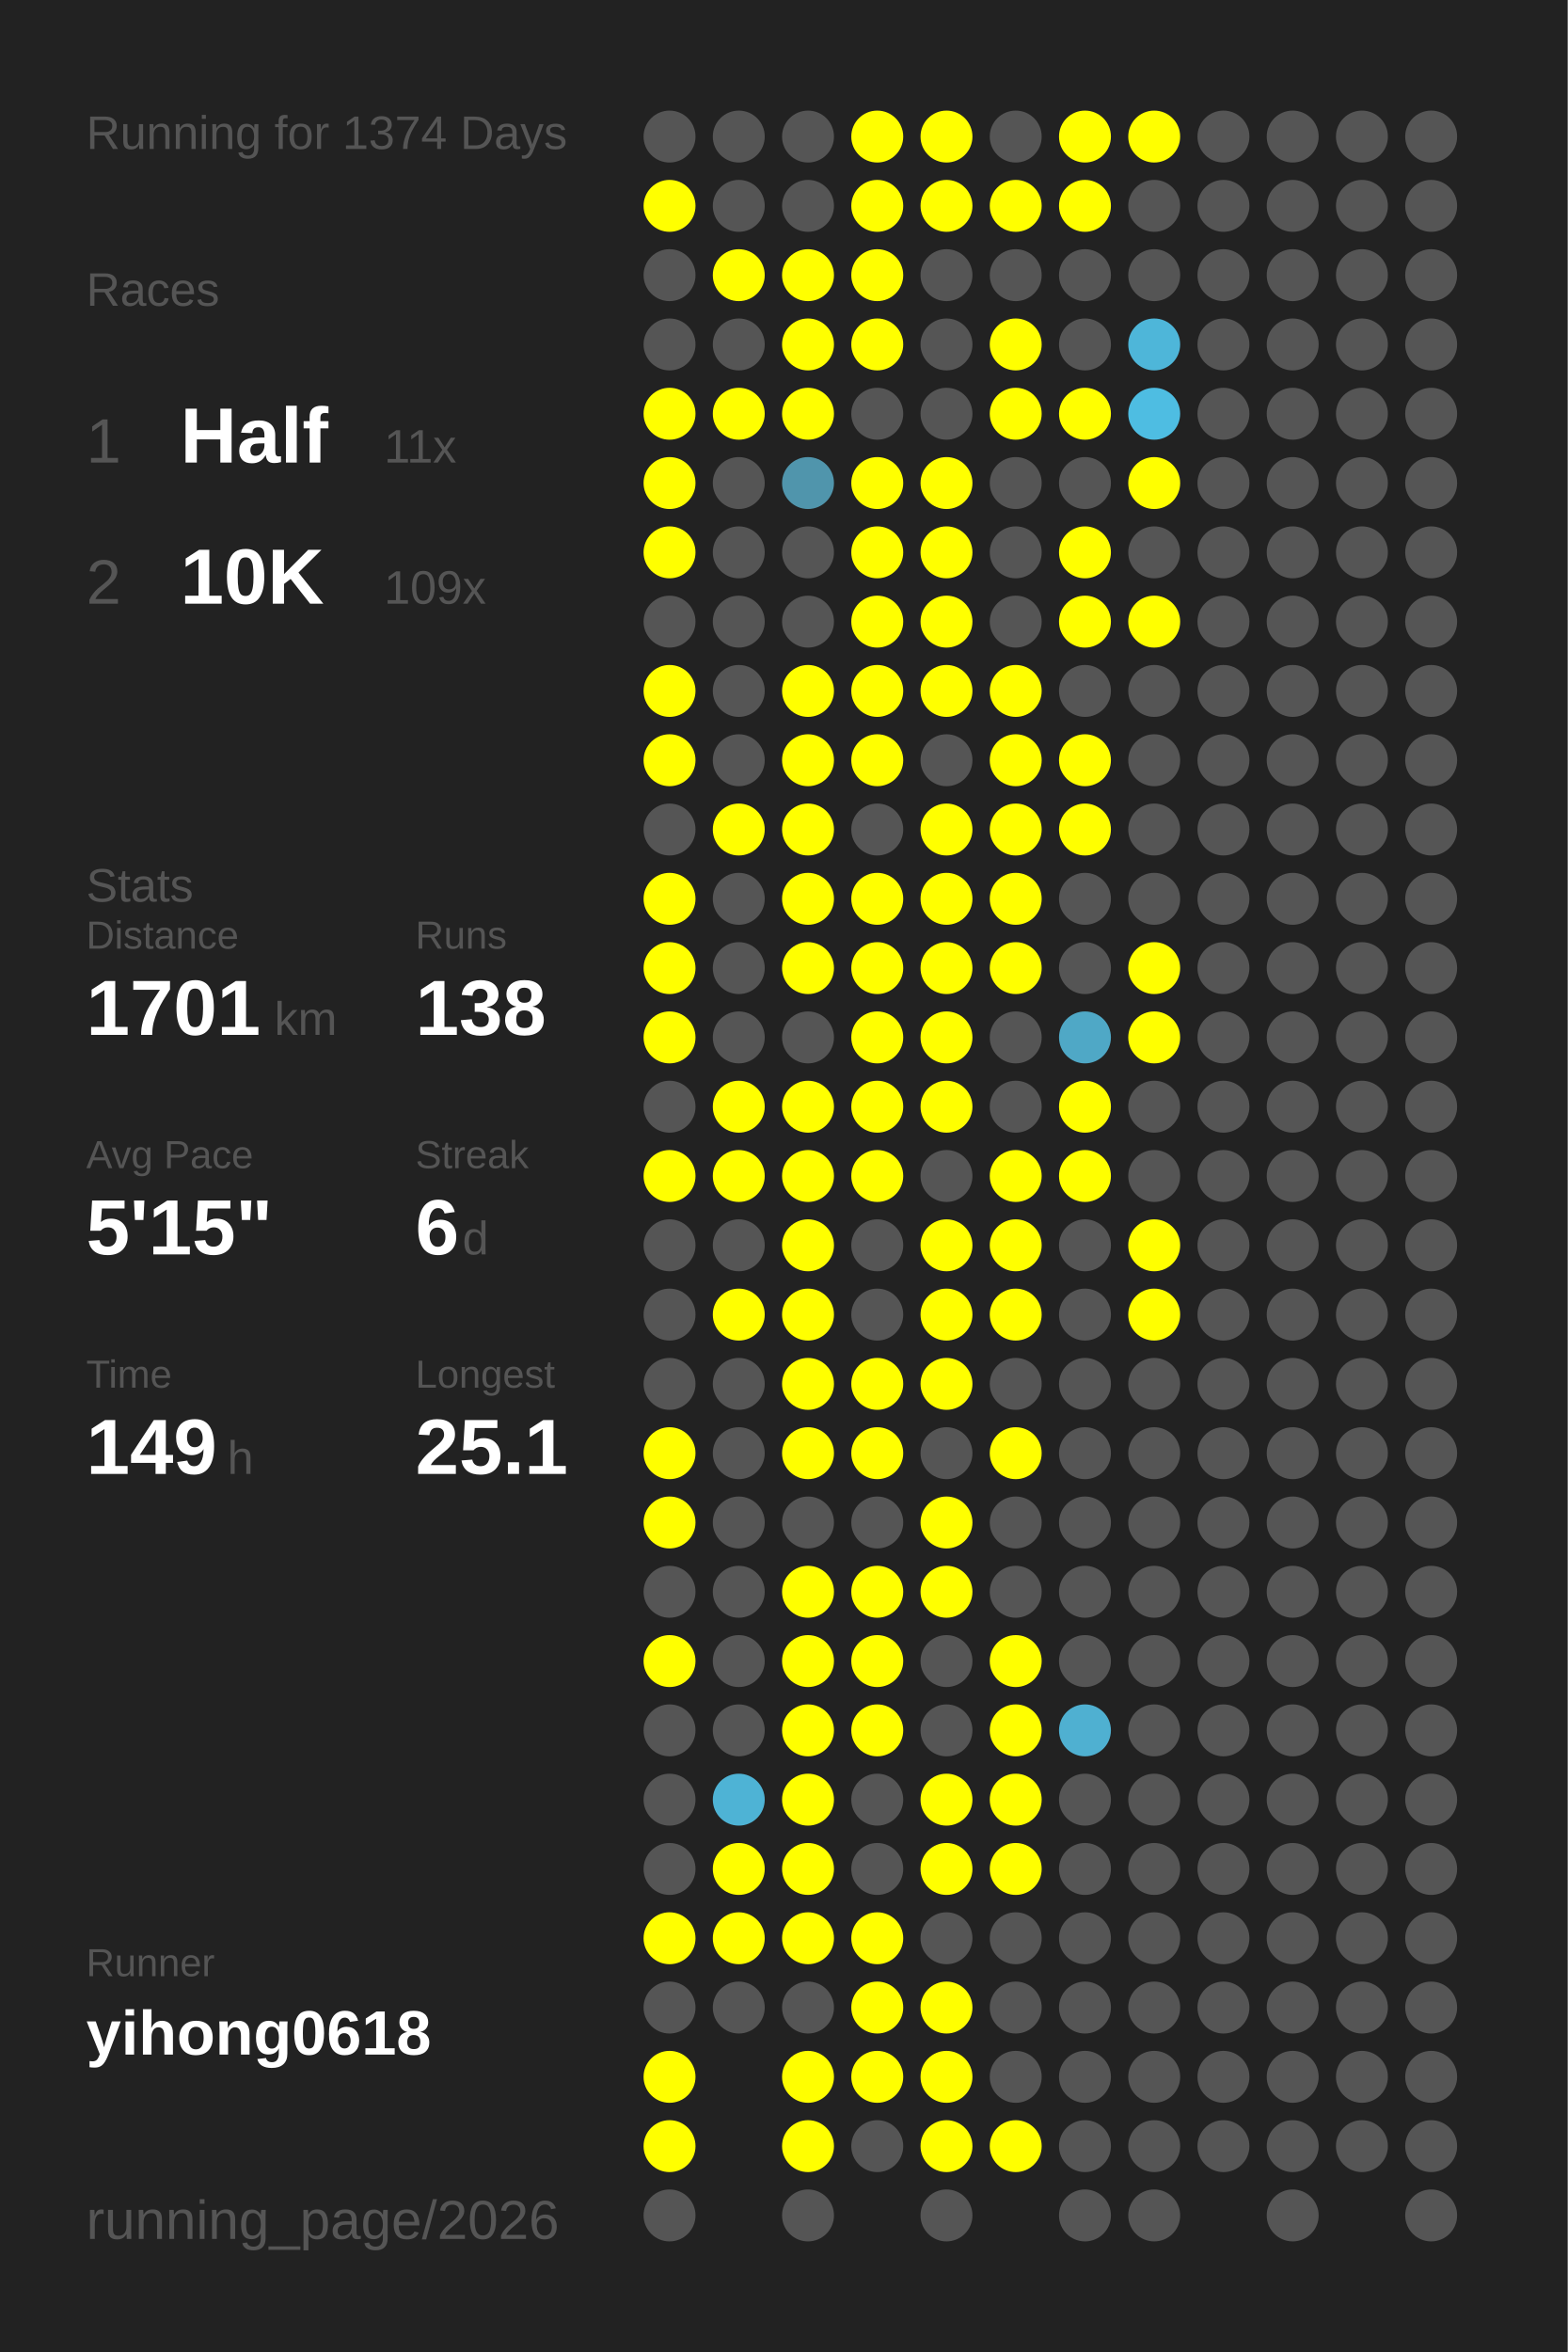
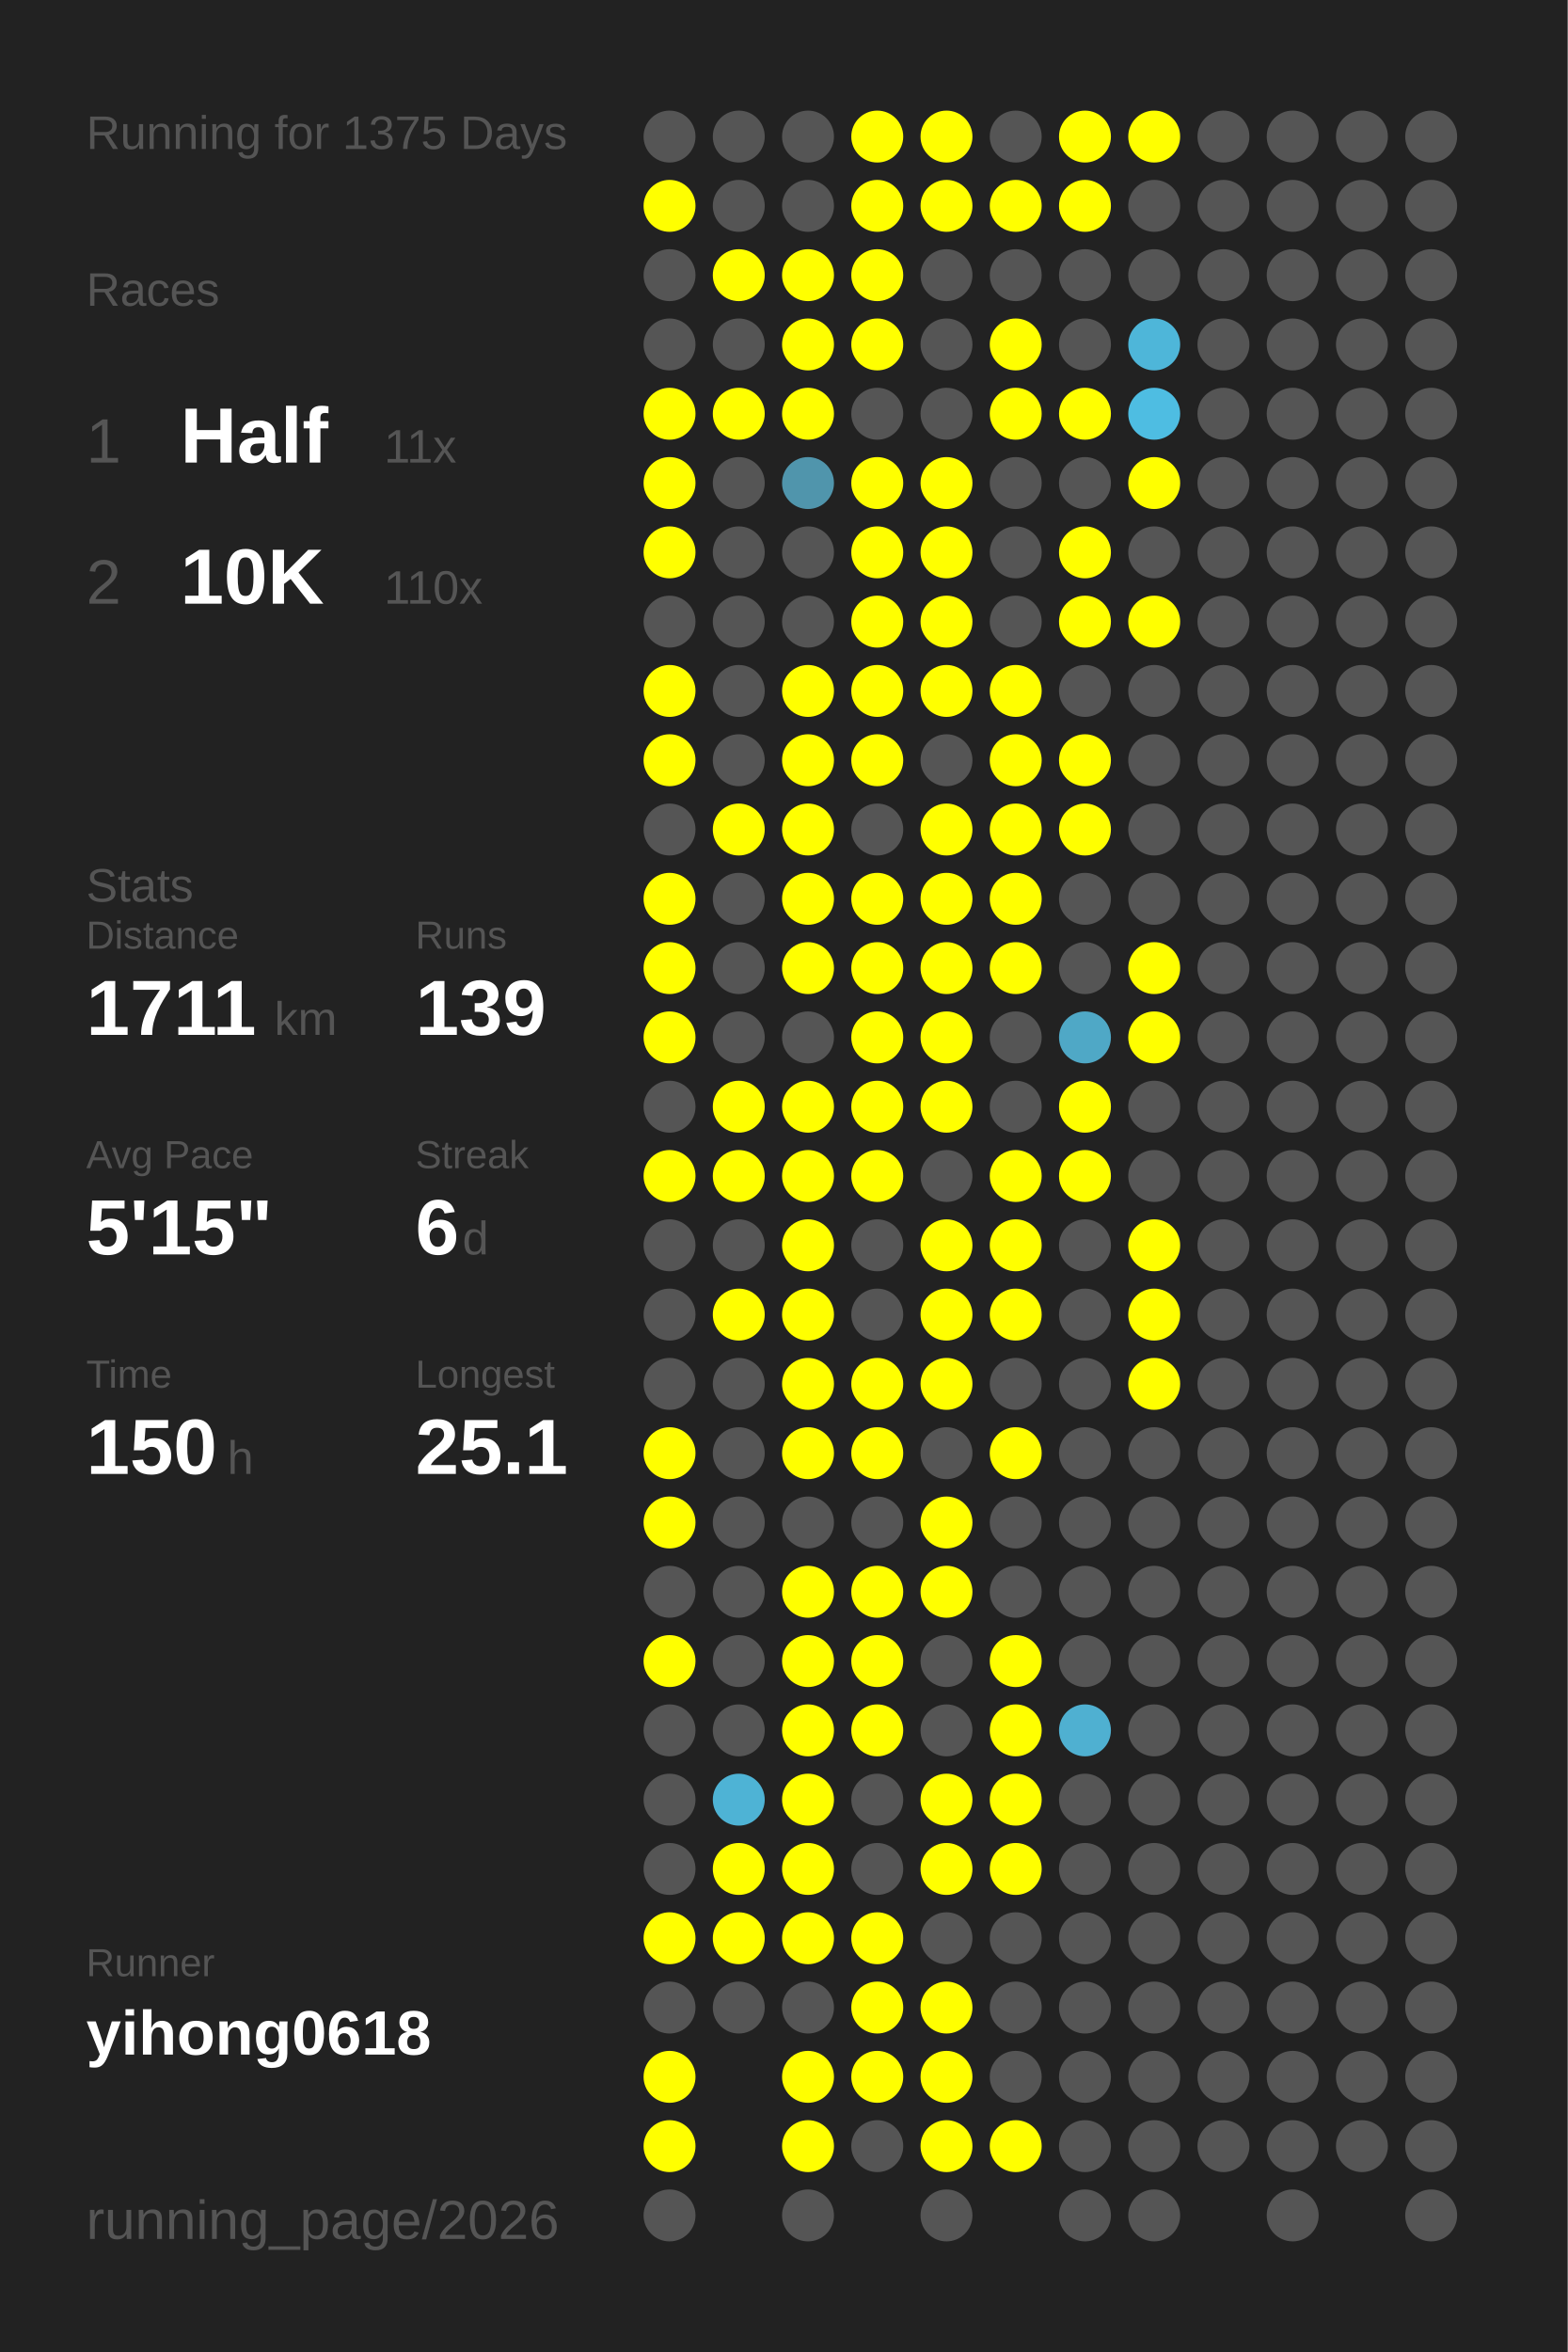
<svg xmlns="http://www.w3.org/2000/svg" baseProfile="full" height="300mm" version="1.1" viewBox="0,0,200,300" width="200mm">
  <defs />
  <rect fill="#222222" height="300" width="200" x="0" y="0" />
-   <text fill="#555555" style="font-size:6px; font-family:Arial;" x="11" y="19">Running for 1374 Days</text>
+   <text fill="#555555" style="font-size:6px; font-family:Arial;" x="11" y="19">Running for 1375 Days</text>
  <text fill="#555555" style="font-size:6px; font-family:Arial;" x="11" y="39">Races</text>
  <text fill="#555555" style="font-size:8px; font-family:Arial;" x="11" y="59">1</text>
  <text fill="#FFFFFF" style="font-size:10px; font-family:Arial; font-weight:bold;" x="23" y="59">Half</text>
  <text fill="#555555" style="font-size:6px; font-family:Arial;" x="49" y="59">11x</text>
  <text fill="#555555" style="font-size:8px; font-family:Arial;" x="11" y="77">2</text>
  <text fill="#FFFFFF" style="font-size:10px; font-family:Arial; font-weight:bold;" x="23" y="77">10K</text>
-   <text fill="#555555" style="font-size:6px; font-family:Arial;" x="49" y="77">109x</text>
+   <text fill="#555555" style="font-size:6px; font-family:Arial;" x="49" y="77">110x</text>
  <text fill="#555555" style="font-size:6px; font-family:Arial;" x="11" y="115">Stats</text>
  <text fill="#555555" style="font-size:5px; font-family:Arial;" x="11" y="121">Distance</text>
-   <text fill="#FFFFFF" style="font-size:10px; font-family:Arial; font-weight:bold;" x="11" y="132">1701</text>
+   <text fill="#FFFFFF" style="font-size:10px; font-family:Arial; font-weight:bold;" x="11" y="132">1711</text>
  <text fill="#555555" style="font-size:6px; font-family:Arial;" x="35" y="132">km</text>
  <text fill="#555555" style="font-size:5px; font-family:Arial;" x="53" y="121">Runs</text>
-   <text fill="#FFFFFF" style="font-size:10px; font-family:Arial; font-weight:bold;" x="53" y="132">138</text>
+   <text fill="#FFFFFF" style="font-size:10px; font-family:Arial; font-weight:bold;" x="53" y="132">139</text>
  <text fill="#555555" style="font-size:5px; font-family:Arial;" x="11" y="149">Avg Pace</text>
  <text fill="#FFFFFF" style="font-size:10px; font-family:Arial; font-weight:bold;" x="11" y="160">5'15"</text>
  <text fill="#555555" style="font-size:5px; font-family:Arial;" x="53" y="149">Streak</text>
  <text fill="#FFFFFF" style="font-size:10px; font-family:Arial; font-weight:bold;" x="53" y="160">6</text>
  <text fill="#555555" style="font-size:6px; font-family:Arial;" x="59" y="160">d</text>
  <text fill="#555555" style="font-size:5px; font-family:Arial;" x="11" y="177">Time</text>
-   <text fill="#FFFFFF" style="font-size:10px; font-family:Arial; font-weight:bold;" x="11" y="188">149</text>
+   <text fill="#FFFFFF" style="font-size:10px; font-family:Arial; font-weight:bold;" x="11" y="188">150</text>
  <text fill="#555555" style="font-size:6px; font-family:Arial;" x="29" y="188">h</text>
  <text fill="#555555" style="font-size:5px; font-family:Arial;" x="53" y="177">Longest</text>
  <text fill="#FFFFFF" style="font-size:10px; font-family:Arial; font-weight:bold;" x="53" y="188">25.1</text>
  <text fill="#555555" style="font-size:5px; font-family:Arial;" x="11" y="252.065">Runner</text>
  <text fill="#FFFFFF" style="font-size:8px; font-family:Arial; font-weight:bold;" x="11" y="262.065">yihong0618</text>
  <text fill="#555555" style="font-size:7px; font-family:Arial;" x="11" y="285.581">running_page/2026</text>
  <circle cx="85.417" cy="17.419" fill="#555555" r="3.312" />
  <circle cx="85.417" cy="26.258" fill="#FFFF00" r="3.312" />
  <circle cx="85.417" cy="35.097" fill="#555555" r="3.312" />
  <circle cx="85.417" cy="43.935" fill="#555555" r="3.312" />
  <circle cx="85.417" cy="52.774" fill="#FFFF00" r="3.312" />
  <circle cx="85.417" cy="61.613" fill="#FFFF00" r="3.312" />
  <circle cx="85.417" cy="70.452" fill="#FFFF00" r="3.312" />
  <circle cx="85.417" cy="79.29" fill="#555555" r="3.312" />
  <circle cx="85.417" cy="88.129" fill="#FFFF00" r="3.312" />
  <circle cx="85.417" cy="96.968" fill="#FFFF00" r="3.312" />
  <circle cx="85.417" cy="105.806" fill="#555555" r="3.312" />
  <circle cx="85.417" cy="114.645" fill="#FFFF00" r="3.312" />
  <circle cx="85.417" cy="123.484" fill="#FFFF00" r="3.312" />
  <circle cx="85.417" cy="132.323" fill="#FFFF00" r="3.312" />
  <circle cx="85.417" cy="141.161" fill="#555555" r="3.312" />
  <circle cx="85.417" cy="150" fill="#FFFF00" r="3.312" />
  <circle cx="85.417" cy="158.839" fill="#555555" r="3.312" />
  <circle cx="85.417" cy="167.677" fill="#555555" r="3.312" />
  <circle cx="85.417" cy="176.516" fill="#555555" r="3.312" />
  <circle cx="85.417" cy="185.355" fill="#FFFF00" r="3.312" />
  <circle cx="85.417" cy="194.194" fill="#FFFF00" r="3.312" />
  <circle cx="85.417" cy="203.032" fill="#555555" r="3.312" />
  <circle cx="85.417" cy="211.871" fill="#FFFF00" r="3.312" />
  <circle cx="85.417" cy="220.71" fill="#555555" r="3.312" />
  <circle cx="85.417" cy="229.548" fill="#555555" r="3.312" />
  <circle cx="85.417" cy="238.387" fill="#555555" r="3.312" />
  <circle cx="85.417" cy="247.226" fill="#FFFF00" r="3.312" />
  <circle cx="85.417" cy="256.065" fill="#555555" r="3.312" />
  <circle cx="85.417" cy="264.903" fill="#FFFF00" r="3.312" />
  <circle cx="85.417" cy="273.742" fill="#FFFF00" r="3.312" />
  <circle cx="85.417" cy="282.581" fill="#555555" r="3.312" />
  <circle cx="94.25" cy="17.419" fill="#555555" r="3.312" />
  <circle cx="94.25" cy="26.258" fill="#555555" r="3.312" />
  <circle cx="94.25" cy="35.097" fill="#FFFF00" r="3.312" />
  <circle cx="94.25" cy="43.935" fill="#555555" r="3.312" />
  <circle cx="94.25" cy="52.774" fill="#FFFF00" r="3.312" />
  <circle cx="94.25" cy="61.613" fill="#555555" r="3.312" />
  <circle cx="94.25" cy="70.452" fill="#555555" r="3.312" />
  <circle cx="94.25" cy="79.29" fill="#555555" r="3.312" />
  <circle cx="94.25" cy="88.129" fill="#555555" r="3.312" />
  <circle cx="94.25" cy="96.968" fill="#555555" r="3.312" />
  <circle cx="94.25" cy="105.806" fill="#FFFF00" r="3.312" />
  <circle cx="94.25" cy="114.645" fill="#555555" r="3.312" />
  <circle cx="94.25" cy="123.484" fill="#555555" r="3.312" />
  <circle cx="94.25" cy="132.323" fill="#555555" r="3.312" />
  <circle cx="94.25" cy="141.161" fill="#FFFF00" r="3.312" />
  <circle cx="94.25" cy="150" fill="#FFFF00" r="3.312" />
  <circle cx="94.25" cy="158.839" fill="#555555" r="3.312" />
  <circle cx="94.25" cy="167.677" fill="#FFFF00" r="3.312" />
  <circle cx="94.25" cy="176.516" fill="#555555" r="3.312" />
  <circle cx="94.25" cy="185.355" fill="#555555" r="3.312" />
  <circle cx="94.25" cy="194.194" fill="#555555" r="3.312" />
  <circle cx="94.25" cy="203.032" fill="#555555" r="3.312" />
  <circle cx="94.25" cy="211.871" fill="#555555" r="3.312" />
  <circle cx="94.25" cy="220.71" fill="#555555" r="3.312" />
  <circle cx="94.25" cy="229.548" fill="#4eb3d5" r="3.312" />
  <circle cx="94.25" cy="238.387" fill="#FFFF00" r="3.312" />
  <circle cx="94.25" cy="247.226" fill="#FFFF00" r="3.312" />
  <circle cx="94.25" cy="256.065" fill="#555555" r="3.312" />
  <circle cx="103.083" cy="17.419" fill="#555555" r="3.312" />
  <circle cx="103.083" cy="26.258" fill="#555555" r="3.312" />
  <circle cx="103.083" cy="35.097" fill="#FFFF00" r="3.312" />
  <circle cx="103.083" cy="43.935" fill="#FFFF00" r="3.312" />
  <circle cx="103.083" cy="52.774" fill="#FFFF00" r="3.312" />
  <circle cx="103.083" cy="61.613" fill="#5095ac" r="3.312" />
  <circle cx="103.083" cy="70.452" fill="#555555" r="3.312" />
  <circle cx="103.083" cy="79.29" fill="#555555" r="3.312" />
  <circle cx="103.083" cy="88.129" fill="#FFFF00" r="3.312" />
  <circle cx="103.083" cy="96.968" fill="#FFFF00" r="3.312" />
  <circle cx="103.083" cy="105.806" fill="#FFFF00" r="3.312" />
  <circle cx="103.083" cy="114.645" fill="#FFFF00" r="3.312" />
  <circle cx="103.083" cy="123.484" fill="#FFFF00" r="3.312" />
  <circle cx="103.083" cy="132.323" fill="#555555" r="3.312" />
  <circle cx="103.083" cy="141.161" fill="#FFFF00" r="3.312" />
  <circle cx="103.083" cy="150" fill="#FFFF00" r="3.312" />
  <circle cx="103.083" cy="158.839" fill="#FFFF00" r="3.312" />
  <circle cx="103.083" cy="167.677" fill="#FFFF00" r="3.312" />
  <circle cx="103.083" cy="176.516" fill="#FFFF00" r="3.312" />
  <circle cx="103.083" cy="185.355" fill="#FFFF00" r="3.312" />
  <circle cx="103.083" cy="194.194" fill="#555555" r="3.312" />
  <circle cx="103.083" cy="203.032" fill="#FFFF00" r="3.312" />
  <circle cx="103.083" cy="211.871" fill="#FFFF00" r="3.312" />
  <circle cx="103.083" cy="220.71" fill="#FFFF00" r="3.312" />
  <circle cx="103.083" cy="229.548" fill="#FFFF00" r="3.312" />
  <circle cx="103.083" cy="238.387" fill="#FFFF00" r="3.312" />
  <circle cx="103.083" cy="247.226" fill="#FFFF00" r="3.312" />
  <circle cx="103.083" cy="256.065" fill="#555555" r="3.312" />
  <circle cx="103.083" cy="264.903" fill="#FFFF00" r="3.312" />
  <circle cx="103.083" cy="273.742" fill="#FFFF00" r="3.312" />
  <circle cx="103.083" cy="282.581" fill="#555555" r="3.312" />
  <circle cx="111.917" cy="17.419" fill="#FFFF00" r="3.312" />
  <circle cx="111.917" cy="26.258" fill="#FFFF00" r="3.312" />
  <circle cx="111.917" cy="35.097" fill="#FFFF00" r="3.312" />
  <circle cx="111.917" cy="43.935" fill="#FFFF00" r="3.312" />
  <circle cx="111.917" cy="52.774" fill="#555555" r="3.312" />
  <circle cx="111.917" cy="61.613" fill="#FFFF00" r="3.312" />
  <circle cx="111.917" cy="70.452" fill="#FFFF00" r="3.312" />
  <circle cx="111.917" cy="79.29" fill="#FFFF00" r="3.312" />
  <circle cx="111.917" cy="88.129" fill="#FFFF00" r="3.312" />
  <circle cx="111.917" cy="96.968" fill="#FFFF00" r="3.312" />
  <circle cx="111.917" cy="105.806" fill="#555555" r="3.312" />
  <circle cx="111.917" cy="114.645" fill="#FFFF00" r="3.312" />
  <circle cx="111.917" cy="123.484" fill="#FFFF00" r="3.312" />
  <circle cx="111.917" cy="132.323" fill="#FFFF00" r="3.312" />
  <circle cx="111.917" cy="141.161" fill="#FFFF00" r="3.312" />
  <circle cx="111.917" cy="150" fill="#FFFF00" r="3.312" />
  <circle cx="111.917" cy="158.839" fill="#555555" r="3.312" />
  <circle cx="111.917" cy="167.677" fill="#555555" r="3.312" />
  <circle cx="111.917" cy="176.516" fill="#FFFF00" r="3.312" />
  <circle cx="111.917" cy="185.355" fill="#FFFF00" r="3.312" />
  <circle cx="111.917" cy="194.194" fill="#555555" r="3.312" />
  <circle cx="111.917" cy="203.032" fill="#FFFF00" r="3.312" />
  <circle cx="111.917" cy="211.871" fill="#FFFF00" r="3.312" />
  <circle cx="111.917" cy="220.71" fill="#FFFF00" r="3.312" />
  <circle cx="111.917" cy="229.548" fill="#555555" r="3.312" />
  <circle cx="111.917" cy="238.387" fill="#555555" r="3.312" />
  <circle cx="111.917" cy="247.226" fill="#FFFF00" r="3.312" />
  <circle cx="111.917" cy="256.065" fill="#FFFF00" r="3.312" />
  <circle cx="111.917" cy="264.903" fill="#FFFF00" r="3.312" />
  <circle cx="111.917" cy="273.742" fill="#555555" r="3.312" />
  <circle cx="120.75" cy="17.419" fill="#FFFF00" r="3.312" />
  <circle cx="120.75" cy="26.258" fill="#FFFF00" r="3.312" />
  <circle cx="120.75" cy="35.097" fill="#555555" r="3.312" />
  <circle cx="120.75" cy="43.935" fill="#555555" r="3.312" />
  <circle cx="120.75" cy="52.774" fill="#555555" r="3.312" />
  <circle cx="120.75" cy="61.613" fill="#FFFF00" r="3.312" />
  <circle cx="120.75" cy="70.452" fill="#FFFF00" r="3.312" />
  <circle cx="120.75" cy="79.29" fill="#FFFF00" r="3.312" />
  <circle cx="120.75" cy="88.129" fill="#FFFF00" r="3.312" />
  <circle cx="120.75" cy="96.968" fill="#555555" r="3.312" />
  <circle cx="120.75" cy="105.806" fill="#FFFF00" r="3.312" />
  <circle cx="120.75" cy="114.645" fill="#FFFF00" r="3.312" />
  <circle cx="120.75" cy="123.484" fill="#FFFF00" r="3.312" />
  <circle cx="120.75" cy="132.323" fill="#FFFF00" r="3.312" />
  <circle cx="120.75" cy="141.161" fill="#FFFF00" r="3.312" />
  <circle cx="120.75" cy="150" fill="#555555" r="3.312" />
  <circle cx="120.75" cy="158.839" fill="#FFFF00" r="3.312" />
  <circle cx="120.75" cy="167.677" fill="#FFFF00" r="3.312" />
  <circle cx="120.75" cy="176.516" fill="#FFFF00" r="3.312" />
  <circle cx="120.75" cy="185.355" fill="#555555" r="3.312" />
  <circle cx="120.75" cy="194.194" fill="#FFFF00" r="3.312" />
  <circle cx="120.75" cy="203.032" fill="#FFFF00" r="3.312" />
  <circle cx="120.75" cy="211.871" fill="#555555" r="3.312" />
  <circle cx="120.75" cy="220.71" fill="#555555" r="3.312" />
  <circle cx="120.75" cy="229.548" fill="#FFFF00" r="3.312" />
  <circle cx="120.75" cy="238.387" fill="#FFFF00" r="3.312" />
  <circle cx="120.75" cy="247.226" fill="#555555" r="3.312" />
  <circle cx="120.75" cy="256.065" fill="#FFFF00" r="3.312" />
  <circle cx="120.75" cy="264.903" fill="#FFFF00" r="3.312" />
  <circle cx="120.75" cy="273.742" fill="#FFFF00" r="3.312" />
  <circle cx="120.75" cy="282.581" fill="#555555" r="3.312" />
  <circle cx="129.583" cy="17.419" fill="#555555" r="3.312" />
  <circle cx="129.583" cy="26.258" fill="#FFFF00" r="3.312" />
  <circle cx="129.583" cy="35.097" fill="#555555" r="3.312" />
  <circle cx="129.583" cy="43.935" fill="#FFFF00" r="3.312" />
  <circle cx="129.583" cy="52.774" fill="#FFFF00" r="3.312" />
  <circle cx="129.583" cy="61.613" fill="#555555" r="3.312" />
  <circle cx="129.583" cy="70.452" fill="#555555" r="3.312" />
  <circle cx="129.583" cy="79.29" fill="#555555" r="3.312" />
  <circle cx="129.583" cy="88.129" fill="#FFFF00" r="3.312" />
  <circle cx="129.583" cy="96.968" fill="#FFFF00" r="3.312" />
  <circle cx="129.583" cy="105.806" fill="#FFFF00" r="3.312" />
  <circle cx="129.583" cy="114.645" fill="#FFFF00" r="3.312" />
  <circle cx="129.583" cy="123.484" fill="#FFFF00" r="3.312" />
  <circle cx="129.583" cy="132.323" fill="#555555" r="3.312" />
  <circle cx="129.583" cy="141.161" fill="#555555" r="3.312" />
  <circle cx="129.583" cy="150" fill="#FFFF00" r="3.312" />
  <circle cx="129.583" cy="158.839" fill="#FFFF00" r="3.312" />
  <circle cx="129.583" cy="167.677" fill="#FFFF00" r="3.312" />
  <circle cx="129.583" cy="176.516" fill="#555555" r="3.312" />
  <circle cx="129.583" cy="185.355" fill="#FFFF00" r="3.312" />
  <circle cx="129.583" cy="194.194" fill="#555555" r="3.312" />
  <circle cx="129.583" cy="203.032" fill="#555555" r="3.312" />
  <circle cx="129.583" cy="211.871" fill="#FFFF00" r="3.312" />
  <circle cx="129.583" cy="220.71" fill="#FFFF00" r="3.312" />
  <circle cx="129.583" cy="229.548" fill="#FFFF00" r="3.312" />
  <circle cx="129.583" cy="238.387" fill="#FFFF00" r="3.312" />
  <circle cx="129.583" cy="247.226" fill="#555555" r="3.312" />
  <circle cx="129.583" cy="256.065" fill="#555555" r="3.312" />
  <circle cx="129.583" cy="264.903" fill="#555555" r="3.312" />
  <circle cx="129.583" cy="273.742" fill="#FFFF00" r="3.312" />
  <circle cx="138.417" cy="17.419" fill="#FFFF00" r="3.312" />
  <circle cx="138.417" cy="26.258" fill="#FFFF00" r="3.312" />
  <circle cx="138.417" cy="35.097" fill="#555555" r="3.312" />
  <circle cx="138.417" cy="43.935" fill="#555555" r="3.312" />
  <circle cx="138.417" cy="52.774" fill="#FFFF00" r="3.312" />
  <circle cx="138.417" cy="61.613" fill="#555555" r="3.312" />
  <circle cx="138.417" cy="70.452" fill="#FFFF00" r="3.312" />
  <circle cx="138.417" cy="79.29" fill="#FFFF00" r="3.312" />
  <circle cx="138.417" cy="88.129" fill="#555555" r="3.312" />
  <circle cx="138.417" cy="96.968" fill="#FFFF00" r="3.312" />
  <circle cx="138.417" cy="105.806" fill="#FFFF00" r="3.312" />
  <circle cx="138.417" cy="114.645" fill="#555555" r="3.312" />
  <circle cx="138.417" cy="123.484" fill="#555555" r="3.312" />
  <circle cx="138.417" cy="132.323" fill="#4fa8c6" r="3.312" />
  <circle cx="138.417" cy="141.161" fill="#FFFF00" r="3.312" />
  <circle cx="138.417" cy="150" fill="#FFFF00" r="3.312" />
  <circle cx="138.417" cy="158.839" fill="#555555" r="3.312" />
  <circle cx="138.417" cy="167.677" fill="#555555" r="3.312" />
  <circle cx="138.417" cy="176.516" fill="#555555" r="3.312" />
  <circle cx="138.417" cy="185.355" fill="#555555" r="3.312" />
  <circle cx="138.417" cy="194.194" fill="#555555" r="3.312" />
  <circle cx="138.417" cy="203.032" fill="#555555" r="3.312" />
  <circle cx="138.417" cy="211.871" fill="#555555" r="3.312" />
  <circle cx="138.417" cy="220.71" fill="#4fb0d1" r="3.312" />
  <circle cx="138.417" cy="229.548" fill="#555555" r="3.312" />
  <circle cx="138.417" cy="238.387" fill="#555555" r="3.312" />
  <circle cx="138.417" cy="247.226" fill="#555555" r="3.312" />
  <circle cx="138.417" cy="256.065" fill="#555555" r="3.312" />
  <circle cx="138.417" cy="264.903" fill="#555555" r="3.312" />
  <circle cx="138.417" cy="273.742" fill="#555555" r="3.312" />
  <circle cx="138.417" cy="282.581" fill="#555555" r="3.312" />
  <circle cx="147.25" cy="17.419" fill="#FFFF00" r="3.312" />
  <circle cx="147.25" cy="26.258" fill="#555555" r="3.312" />
  <circle cx="147.25" cy="35.097" fill="#555555" r="3.312" />
  <circle cx="147.25" cy="43.935" fill="#4eb6d9" r="3.312" />
  <circle cx="147.25" cy="52.774" fill="#4ebde2" r="3.312" />
  <circle cx="147.25" cy="61.613" fill="#FFFF00" r="3.312" />
  <circle cx="147.25" cy="70.452" fill="#555555" r="3.312" />
  <circle cx="147.25" cy="79.29" fill="#FFFF00" r="3.312" />
  <circle cx="147.25" cy="88.129" fill="#555555" r="3.312" />
  <circle cx="147.25" cy="96.968" fill="#555555" r="3.312" />
  <circle cx="147.25" cy="105.806" fill="#555555" r="3.312" />
  <circle cx="147.25" cy="114.645" fill="#555555" r="3.312" />
  <circle cx="147.25" cy="123.484" fill="#FFFF00" r="3.312" />
  <circle cx="147.25" cy="132.323" fill="#FFFF00" r="3.312" />
  <circle cx="147.25" cy="141.161" fill="#555555" r="3.312" />
  <circle cx="147.25" cy="150" fill="#555555" r="3.312" />
  <circle cx="147.25" cy="158.839" fill="#FFFF00" r="3.312" />
  <circle cx="147.25" cy="167.677" fill="#FFFF00" r="3.312" />
-   <circle cx="147.25" cy="176.516" fill="#555555" r="3.312" />
+   <circle cx="147.25" cy="176.516" fill="#FFFF00" r="3.312" />
  <circle cx="147.25" cy="185.355" fill="#555555" r="3.312" />
  <circle cx="147.25" cy="194.194" fill="#555555" r="3.312" />
  <circle cx="147.25" cy="203.032" fill="#555555" r="3.312" />
  <circle cx="147.25" cy="211.871" fill="#555555" r="3.312" />
  <circle cx="147.25" cy="220.71" fill="#555555" r="3.312" />
  <circle cx="147.25" cy="229.548" fill="#555555" r="3.312" />
  <circle cx="147.25" cy="238.387" fill="#555555" r="3.312" />
  <circle cx="147.25" cy="247.226" fill="#555555" r="3.312" />
  <circle cx="147.25" cy="256.065" fill="#555555" r="3.312" />
  <circle cx="147.25" cy="264.903" fill="#555555" r="3.312" />
  <circle cx="147.25" cy="273.742" fill="#555555" r="3.312" />
  <circle cx="147.25" cy="282.581" fill="#555555" r="3.312" />
  <circle cx="156.083" cy="17.419" fill="#555555" r="3.312" />
  <circle cx="156.083" cy="26.258" fill="#555555" r="3.312" />
  <circle cx="156.083" cy="35.097" fill="#555555" r="3.312" />
  <circle cx="156.083" cy="43.935" fill="#555555" r="3.312" />
  <circle cx="156.083" cy="52.774" fill="#555555" r="3.312" />
  <circle cx="156.083" cy="61.613" fill="#555555" r="3.312" />
  <circle cx="156.083" cy="70.452" fill="#555555" r="3.312" />
  <circle cx="156.083" cy="79.29" fill="#555555" r="3.312" />
  <circle cx="156.083" cy="88.129" fill="#555555" r="3.312" />
  <circle cx="156.083" cy="96.968" fill="#555555" r="3.312" />
  <circle cx="156.083" cy="105.806" fill="#555555" r="3.312" />
  <circle cx="156.083" cy="114.645" fill="#555555" r="3.312" />
  <circle cx="156.083" cy="123.484" fill="#555555" r="3.312" />
  <circle cx="156.083" cy="132.323" fill="#555555" r="3.312" />
  <circle cx="156.083" cy="141.161" fill="#555555" r="3.312" />
  <circle cx="156.083" cy="150" fill="#555555" r="3.312" />
  <circle cx="156.083" cy="158.839" fill="#555555" r="3.312" />
  <circle cx="156.083" cy="167.677" fill="#555555" r="3.312" />
  <circle cx="156.083" cy="176.516" fill="#555555" r="3.312" />
  <circle cx="156.083" cy="185.355" fill="#555555" r="3.312" />
  <circle cx="156.083" cy="194.194" fill="#555555" r="3.312" />
  <circle cx="156.083" cy="203.032" fill="#555555" r="3.312" />
  <circle cx="156.083" cy="211.871" fill="#555555" r="3.312" />
  <circle cx="156.083" cy="220.71" fill="#555555" r="3.312" />
  <circle cx="156.083" cy="229.548" fill="#555555" r="3.312" />
  <circle cx="156.083" cy="238.387" fill="#555555" r="3.312" />
  <circle cx="156.083" cy="247.226" fill="#555555" r="3.312" />
  <circle cx="156.083" cy="256.065" fill="#555555" r="3.312" />
  <circle cx="156.083" cy="264.903" fill="#555555" r="3.312" />
  <circle cx="156.083" cy="273.742" fill="#555555" r="3.312" />
  <circle cx="164.917" cy="17.419" fill="#555555" r="3.312" />
  <circle cx="164.917" cy="26.258" fill="#555555" r="3.312" />
  <circle cx="164.917" cy="35.097" fill="#555555" r="3.312" />
  <circle cx="164.917" cy="43.935" fill="#555555" r="3.312" />
  <circle cx="164.917" cy="52.774" fill="#555555" r="3.312" />
  <circle cx="164.917" cy="61.613" fill="#555555" r="3.312" />
  <circle cx="164.917" cy="70.452" fill="#555555" r="3.312" />
  <circle cx="164.917" cy="79.29" fill="#555555" r="3.312" />
  <circle cx="164.917" cy="88.129" fill="#555555" r="3.312" />
  <circle cx="164.917" cy="96.968" fill="#555555" r="3.312" />
  <circle cx="164.917" cy="105.806" fill="#555555" r="3.312" />
  <circle cx="164.917" cy="114.645" fill="#555555" r="3.312" />
  <circle cx="164.917" cy="123.484" fill="#555555" r="3.312" />
  <circle cx="164.917" cy="132.323" fill="#555555" r="3.312" />
  <circle cx="164.917" cy="141.161" fill="#555555" r="3.312" />
  <circle cx="164.917" cy="150" fill="#555555" r="3.312" />
  <circle cx="164.917" cy="158.839" fill="#555555" r="3.312" />
  <circle cx="164.917" cy="167.677" fill="#555555" r="3.312" />
  <circle cx="164.917" cy="176.516" fill="#555555" r="3.312" />
  <circle cx="164.917" cy="185.355" fill="#555555" r="3.312" />
  <circle cx="164.917" cy="194.194" fill="#555555" r="3.312" />
  <circle cx="164.917" cy="203.032" fill="#555555" r="3.312" />
  <circle cx="164.917" cy="211.871" fill="#555555" r="3.312" />
  <circle cx="164.917" cy="220.71" fill="#555555" r="3.312" />
  <circle cx="164.917" cy="229.548" fill="#555555" r="3.312" />
  <circle cx="164.917" cy="238.387" fill="#555555" r="3.312" />
  <circle cx="164.917" cy="247.226" fill="#555555" r="3.312" />
  <circle cx="164.917" cy="256.065" fill="#555555" r="3.312" />
  <circle cx="164.917" cy="264.903" fill="#555555" r="3.312" />
  <circle cx="164.917" cy="273.742" fill="#555555" r="3.312" />
  <circle cx="164.917" cy="282.581" fill="#555555" r="3.312" />
  <circle cx="173.75" cy="17.419" fill="#555555" r="3.312" />
  <circle cx="173.75" cy="26.258" fill="#555555" r="3.312" />
  <circle cx="173.75" cy="35.097" fill="#555555" r="3.312" />
  <circle cx="173.75" cy="43.935" fill="#555555" r="3.312" />
  <circle cx="173.75" cy="52.774" fill="#555555" r="3.312" />
  <circle cx="173.75" cy="61.613" fill="#555555" r="3.312" />
  <circle cx="173.75" cy="70.452" fill="#555555" r="3.312" />
  <circle cx="173.75" cy="79.29" fill="#555555" r="3.312" />
  <circle cx="173.75" cy="88.129" fill="#555555" r="3.312" />
  <circle cx="173.75" cy="96.968" fill="#555555" r="3.312" />
  <circle cx="173.75" cy="105.806" fill="#555555" r="3.312" />
  <circle cx="173.75" cy="114.645" fill="#555555" r="3.312" />
  <circle cx="173.75" cy="123.484" fill="#555555" r="3.312" />
  <circle cx="173.75" cy="132.323" fill="#555555" r="3.312" />
  <circle cx="173.75" cy="141.161" fill="#555555" r="3.312" />
  <circle cx="173.75" cy="150" fill="#555555" r="3.312" />
  <circle cx="173.75" cy="158.839" fill="#555555" r="3.312" />
  <circle cx="173.75" cy="167.677" fill="#555555" r="3.312" />
  <circle cx="173.75" cy="176.516" fill="#555555" r="3.312" />
  <circle cx="173.75" cy="185.355" fill="#555555" r="3.312" />
  <circle cx="173.75" cy="194.194" fill="#555555" r="3.312" />
  <circle cx="173.75" cy="203.032" fill="#555555" r="3.312" />
  <circle cx="173.75" cy="211.871" fill="#555555" r="3.312" />
  <circle cx="173.75" cy="220.71" fill="#555555" r="3.312" />
  <circle cx="173.75" cy="229.548" fill="#555555" r="3.312" />
  <circle cx="173.75" cy="238.387" fill="#555555" r="3.312" />
  <circle cx="173.75" cy="247.226" fill="#555555" r="3.312" />
  <circle cx="173.75" cy="256.065" fill="#555555" r="3.312" />
  <circle cx="173.75" cy="264.903" fill="#555555" r="3.312" />
  <circle cx="173.75" cy="273.742" fill="#555555" r="3.312" />
  <circle cx="182.583" cy="17.419" fill="#555555" r="3.312" />
  <circle cx="182.583" cy="26.258" fill="#555555" r="3.312" />
  <circle cx="182.583" cy="35.097" fill="#555555" r="3.312" />
  <circle cx="182.583" cy="43.935" fill="#555555" r="3.312" />
  <circle cx="182.583" cy="52.774" fill="#555555" r="3.312" />
  <circle cx="182.583" cy="61.613" fill="#555555" r="3.312" />
  <circle cx="182.583" cy="70.452" fill="#555555" r="3.312" />
  <circle cx="182.583" cy="79.29" fill="#555555" r="3.312" />
  <circle cx="182.583" cy="88.129" fill="#555555" r="3.312" />
  <circle cx="182.583" cy="96.968" fill="#555555" r="3.312" />
  <circle cx="182.583" cy="105.806" fill="#555555" r="3.312" />
  <circle cx="182.583" cy="114.645" fill="#555555" r="3.312" />
  <circle cx="182.583" cy="123.484" fill="#555555" r="3.312" />
  <circle cx="182.583" cy="132.323" fill="#555555" r="3.312" />
  <circle cx="182.583" cy="141.161" fill="#555555" r="3.312" />
  <circle cx="182.583" cy="150" fill="#555555" r="3.312" />
  <circle cx="182.583" cy="158.839" fill="#555555" r="3.312" />
  <circle cx="182.583" cy="167.677" fill="#555555" r="3.312" />
  <circle cx="182.583" cy="176.516" fill="#555555" r="3.312" />
  <circle cx="182.583" cy="185.355" fill="#555555" r="3.312" />
  <circle cx="182.583" cy="194.194" fill="#555555" r="3.312" />
  <circle cx="182.583" cy="203.032" fill="#555555" r="3.312" />
  <circle cx="182.583" cy="211.871" fill="#555555" r="3.312" />
  <circle cx="182.583" cy="220.71" fill="#555555" r="3.312" />
  <circle cx="182.583" cy="229.548" fill="#555555" r="3.312" />
  <circle cx="182.583" cy="238.387" fill="#555555" r="3.312" />
  <circle cx="182.583" cy="247.226" fill="#555555" r="3.312" />
  <circle cx="182.583" cy="256.065" fill="#555555" r="3.312" />
  <circle cx="182.583" cy="264.903" fill="#555555" r="3.312" />
  <circle cx="182.583" cy="273.742" fill="#555555" r="3.312" />
  <circle cx="182.583" cy="282.581" fill="#555555" r="3.312" />
</svg>
